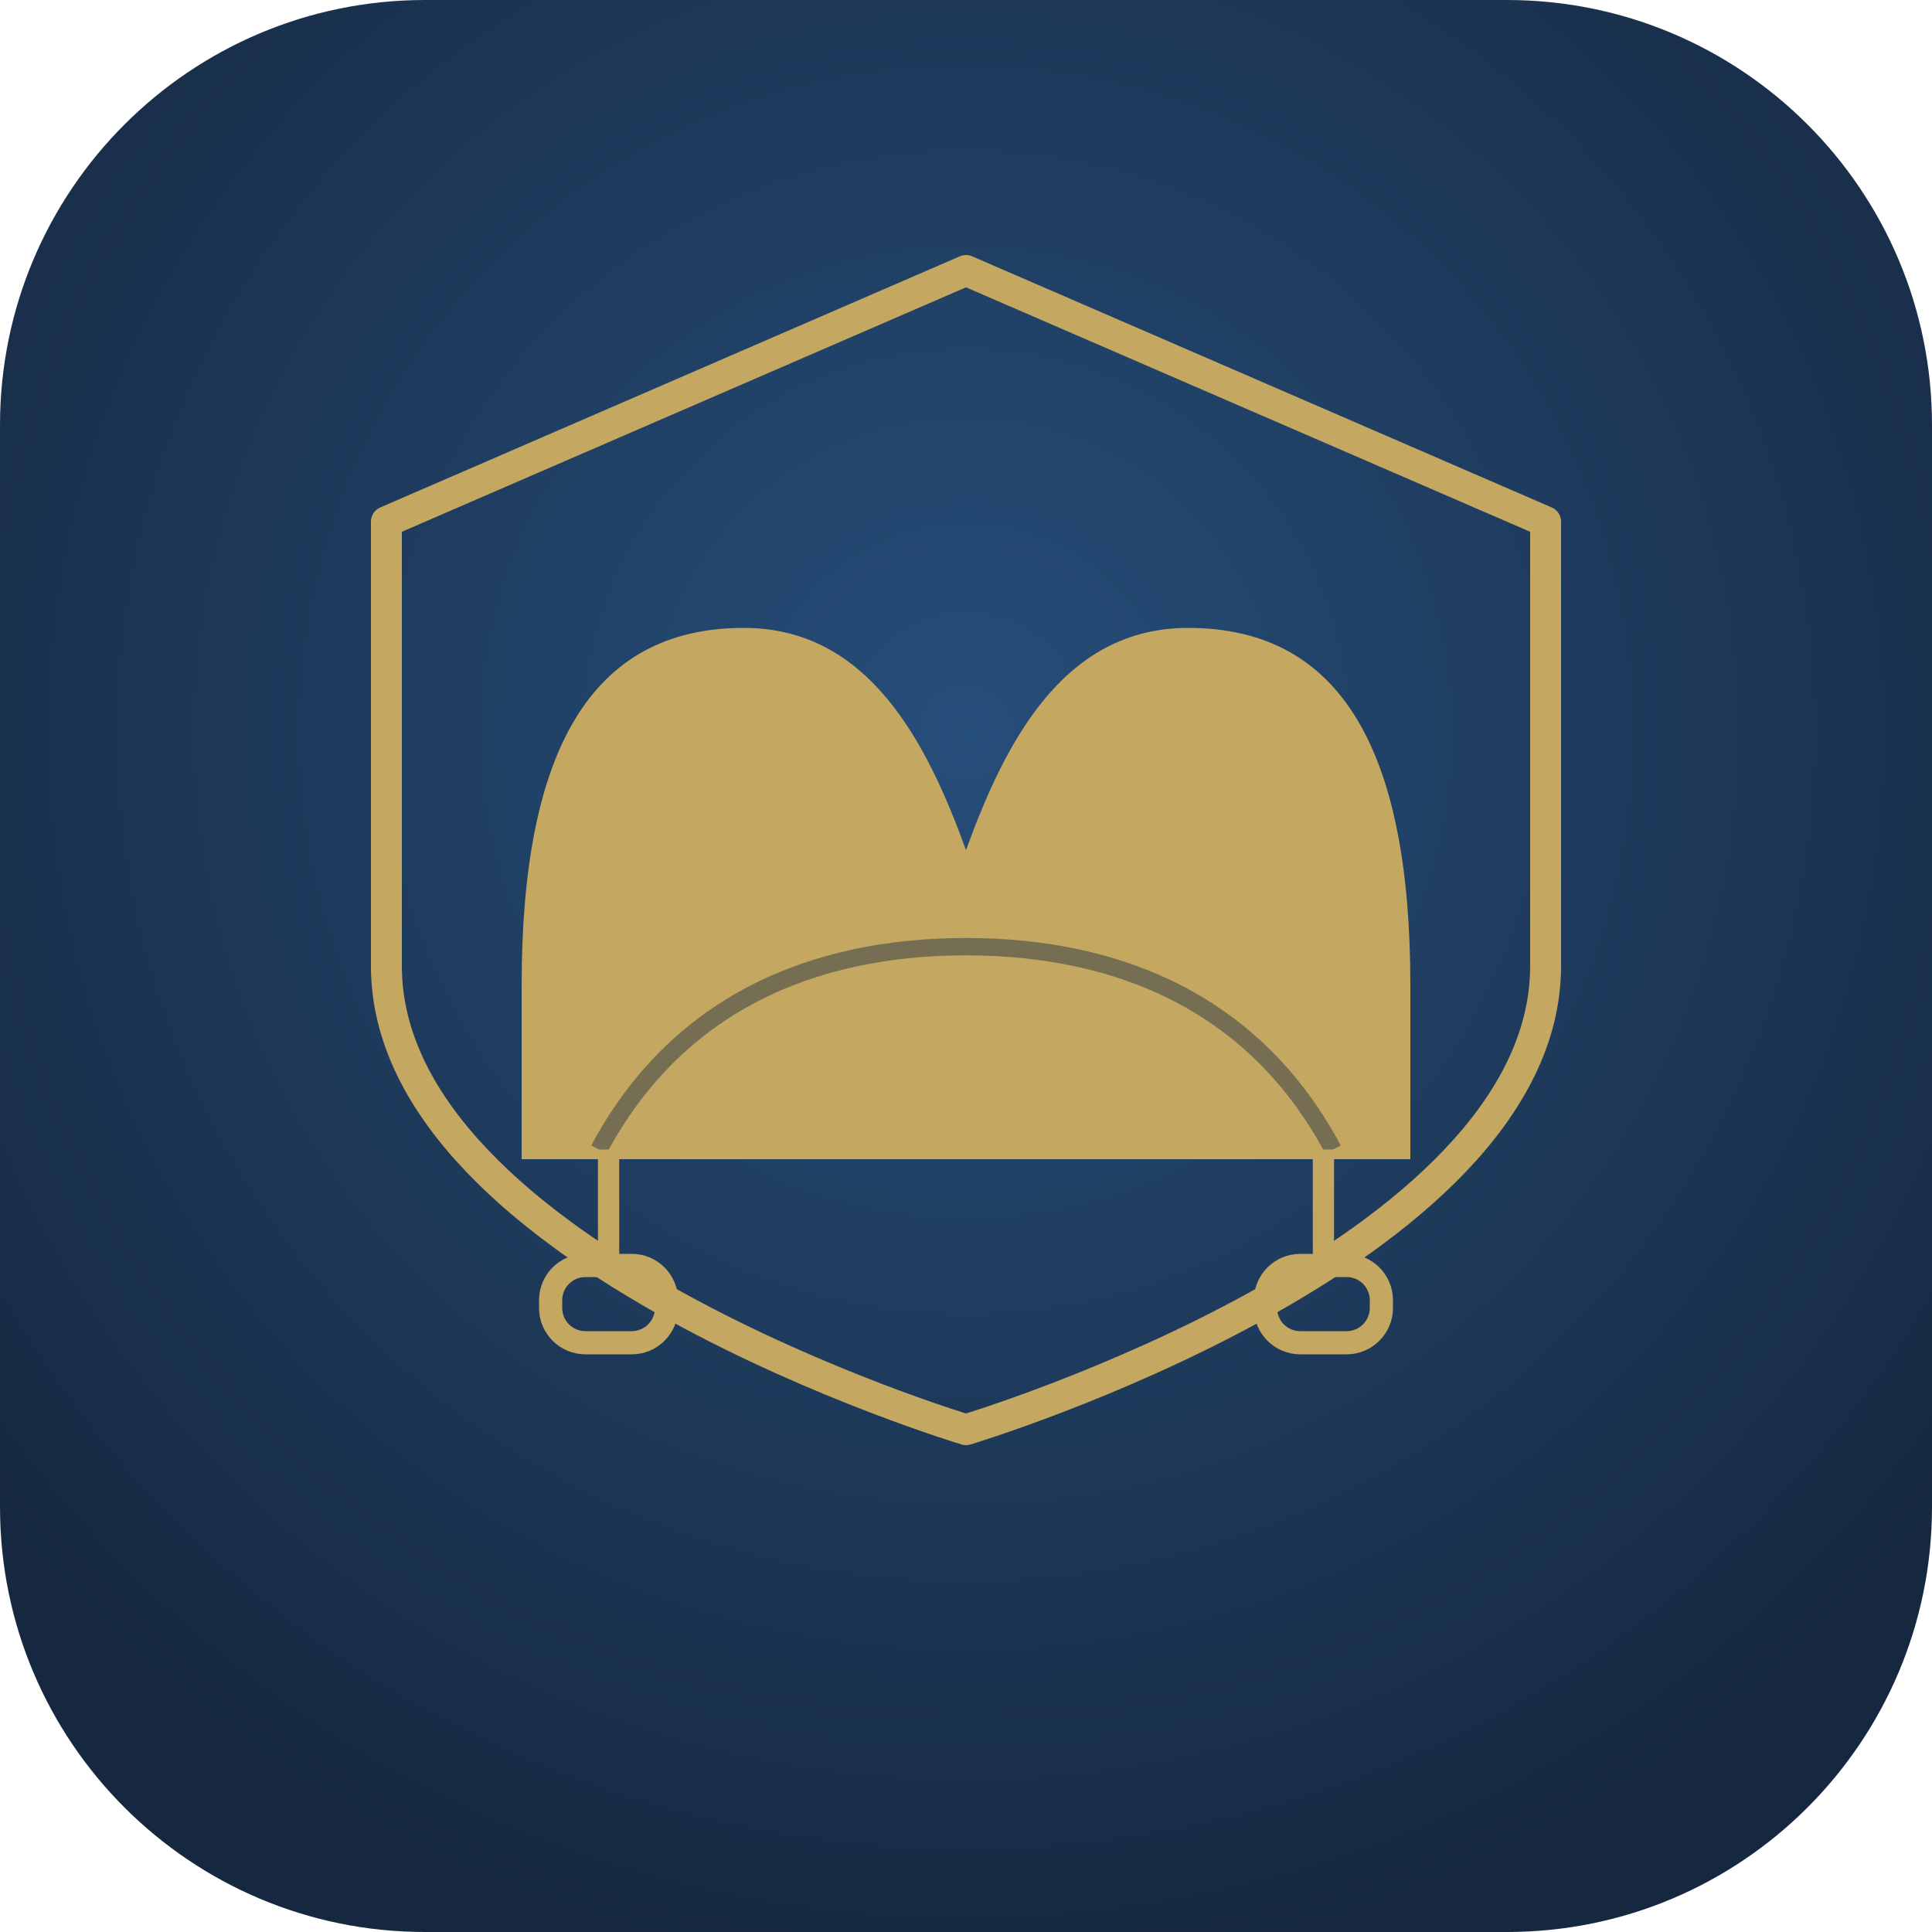
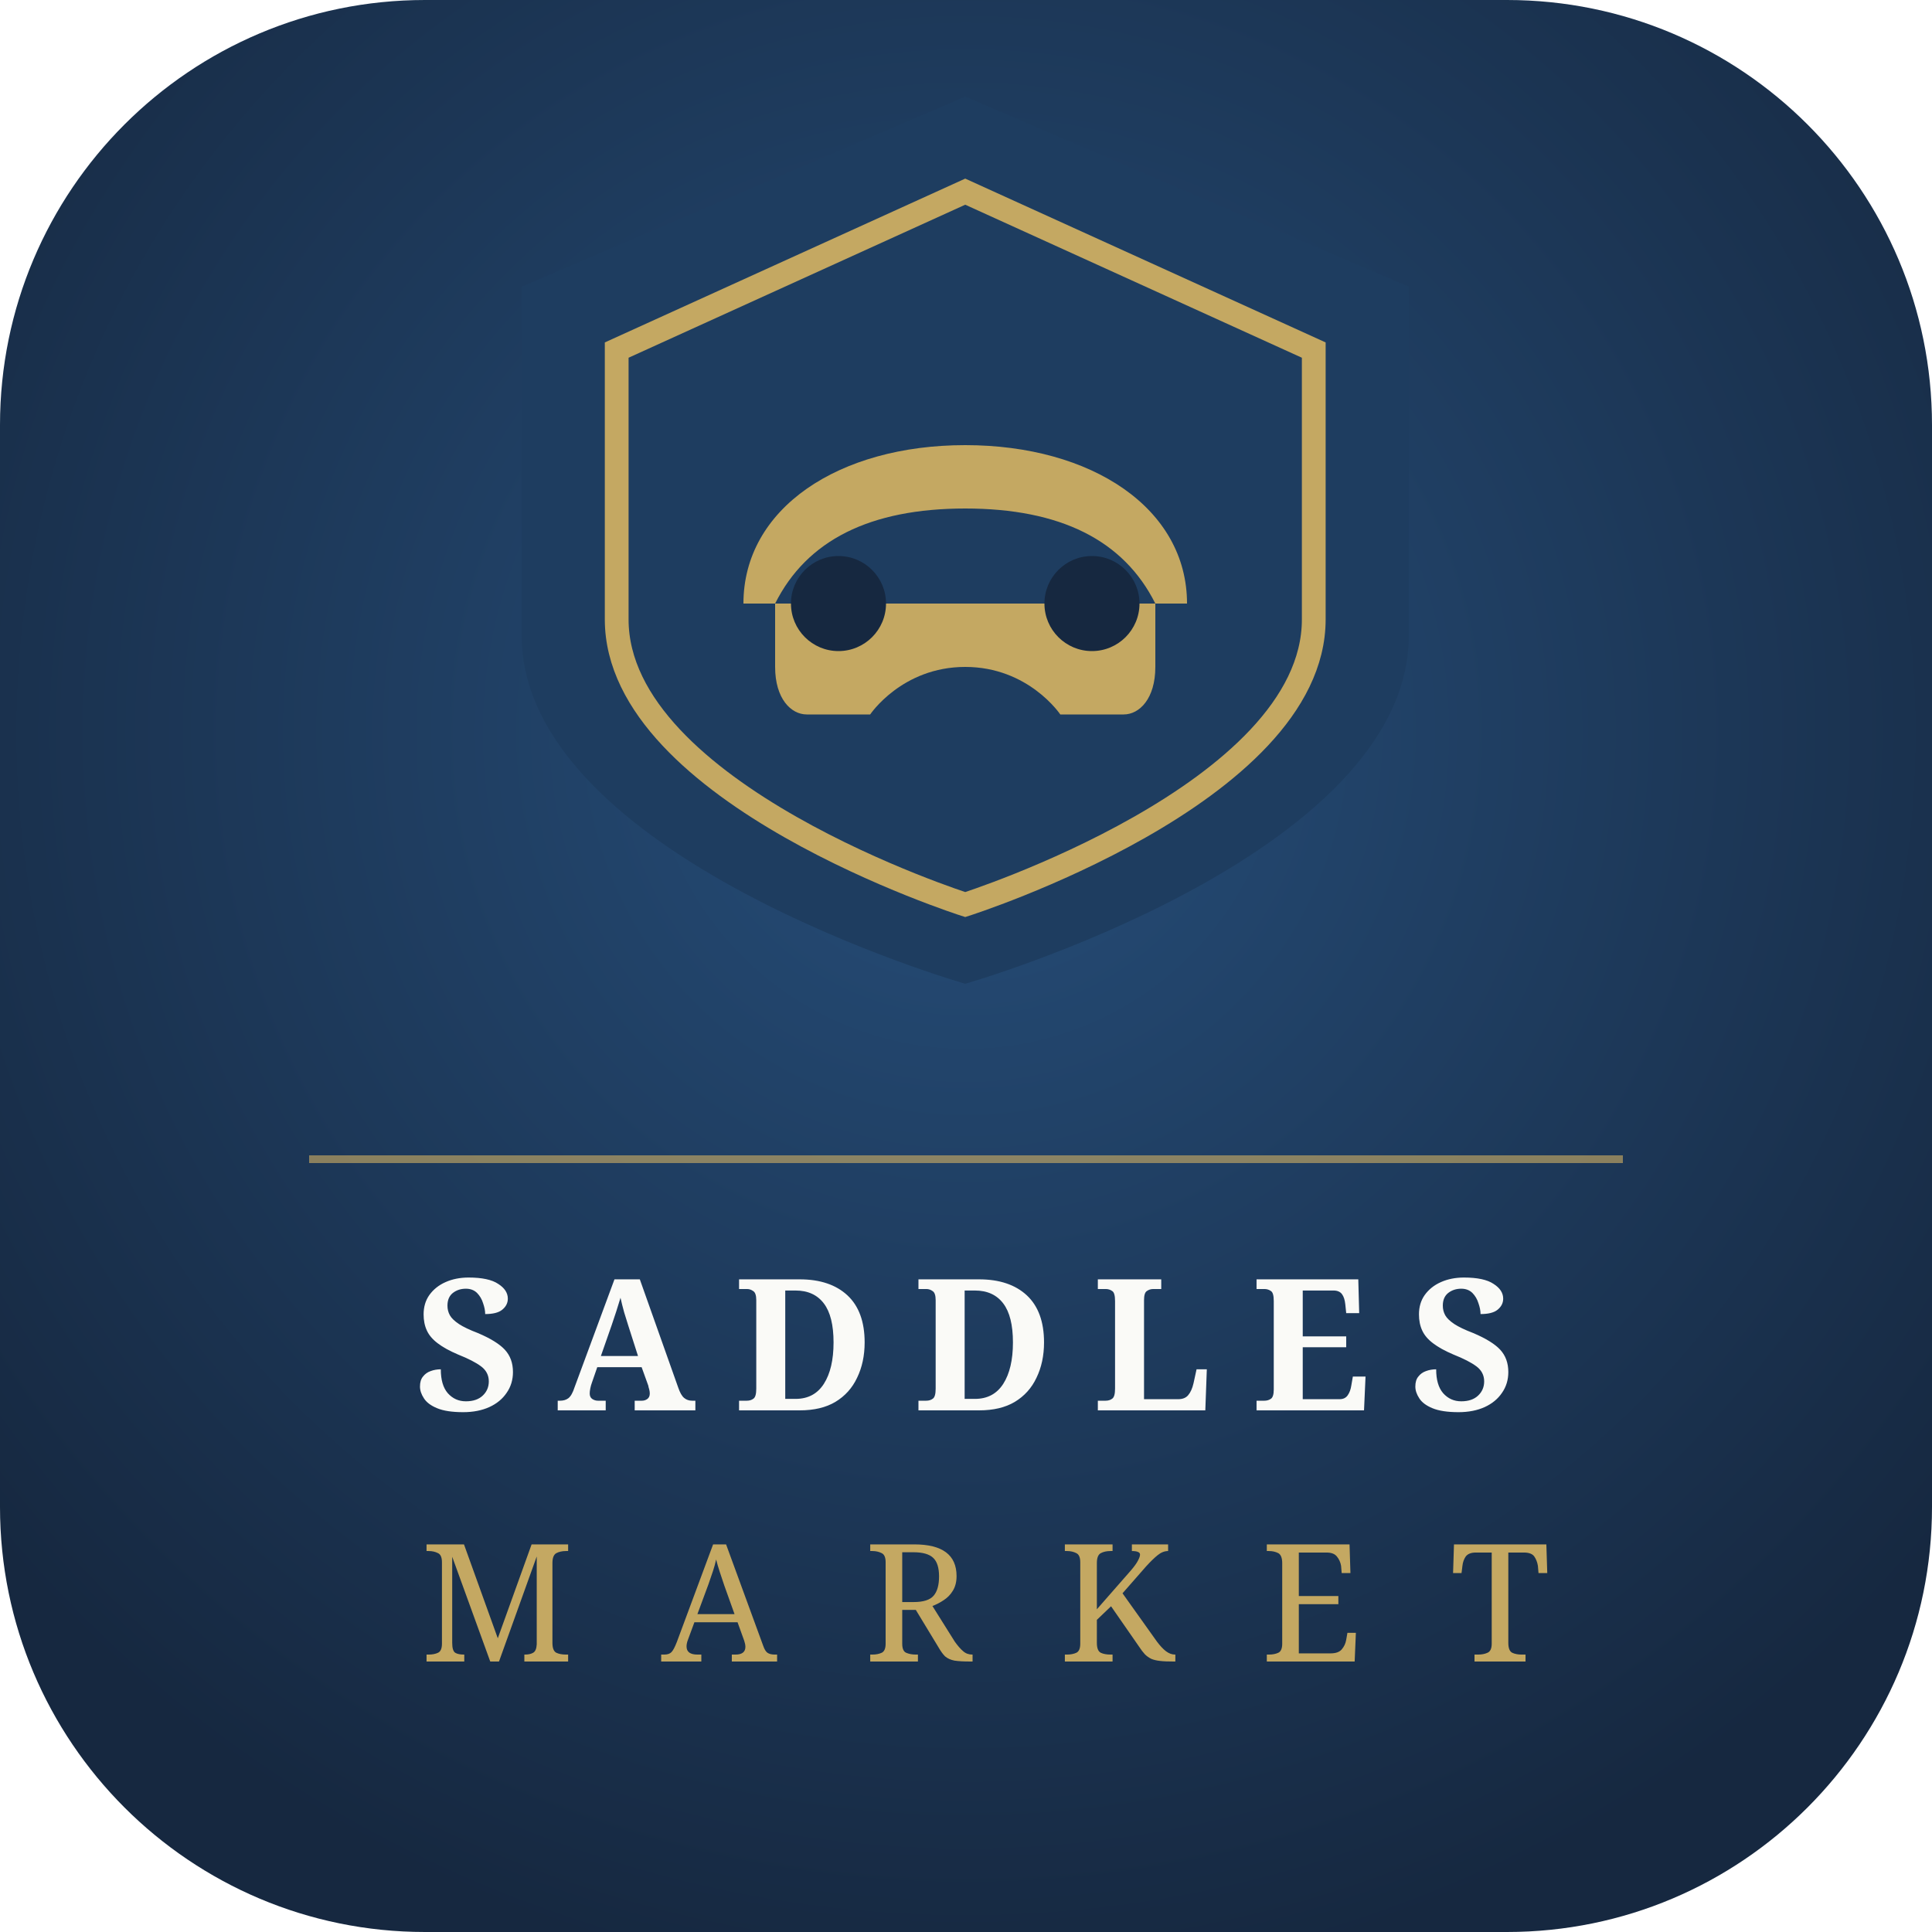
<svg xmlns="http://www.w3.org/2000/svg" viewBox="0 0 100 100" fill="none">
  <defs>
    <radialGradient id="bg-a" cx="50%" cy="38%" r="65%">
      <stop offset="0%" stop-color="#264E7A" />
      <stop offset="100%" stop-color="#162840" />
    </radialGradient>
  </defs>
  <rect width="100" height="100" rx="22" fill="url(#bg-a)" />
-   <path d="M50 14 L80 27 L80 50 C80 65 50 74 50 74 C50 74 20 65 20 50 L20 27 Z" fill="none" stroke="#C4A862" stroke-width="1.6" stroke-linejoin="round" />
-   <path d="M27 60            L27 51            C27 39 30.5 32.5 38.5 32.5            C45 32.5 48 38.5 50 44            C52 38.5 55 32.5 61.5 32.5            C69.5 32.5 73 39 73 51            L73 60            Z" fill="#C4A862" />
-   <path d="M31 59.5 C35 52 42 49 50 49 C58 49 65 52 69 59.5" fill="none" stroke="#162840" stroke-width="0.9" opacity="0.45" />
-   <line x1="31.5" y1="59.5" x2="31.5" y2="66" stroke="#C4A862" stroke-width="1.1" />
-   <rect x="28.5" y="65.5" width="6" height="4" rx="1.8" fill="none" stroke="#C4A862" stroke-width="1.2" />
-   <line x1="68.5" y1="59.5" x2="68.5" y2="66" stroke="#C4A862" stroke-width="1.1" />
-   <rect x="65.5" y="65.5" width="6" height="4" rx="1.8" fill="none" stroke="#C4A862" stroke-width="1.2" />
+   <g transform="translate(27,5) scale(0.82)">
+     <path d="M28 0 L56 12 L56 34 C56 48 28 56 28 56 C28 56 0 48 0 34 L0 12 Z" fill="#1E3D60" />
+     <path d="M28 6 L50 16 L50 33 C50 44 28 51 28 51 C28 51 6 44 6 33 L6 16 Z" fill="none" stroke="#C4A862" stroke-width="1.5" />
+     <path d="M14 32 C14 26 20 22 28 22 C36 22 42 26 42 32 L40 32 C38 28 34 26 28 26 C22 26 18 28 16 32 Z" fill="#C4A862" />
+     <path d="M16 32 L16 36 C16 38 17 39 18 39 L22 39 C22 39 24 36 28 36 C32 36 34 39 34 39 L38 39 C39 39 40 38 40 36 L40 32 Z" fill="#C4A862" />
+     <circle cx="20" cy="32" r="3" fill="#162840" />
+     <circle cx="36" cy="32" r="3" fill="#162840" />
+   </g>
+   <line x1="16" y1="60" x2="84" y2="60" stroke="#C4A862" stroke-width="0.4" opacity="0.65" />
+   <text x="50" y="73" font-family="Georgia,serif" font-size="9.5" font-weight="700" letter-spacing="2" fill="#FAFAF7" text-anchor="middle">SADDLES</text>
+   <text x="51" y="86" font-family="Georgia,serif" font-size="8.5" font-weight="400" letter-spacing="4.5" fill="#C4A862" text-anchor="middle">MARKET</text>
</svg>
